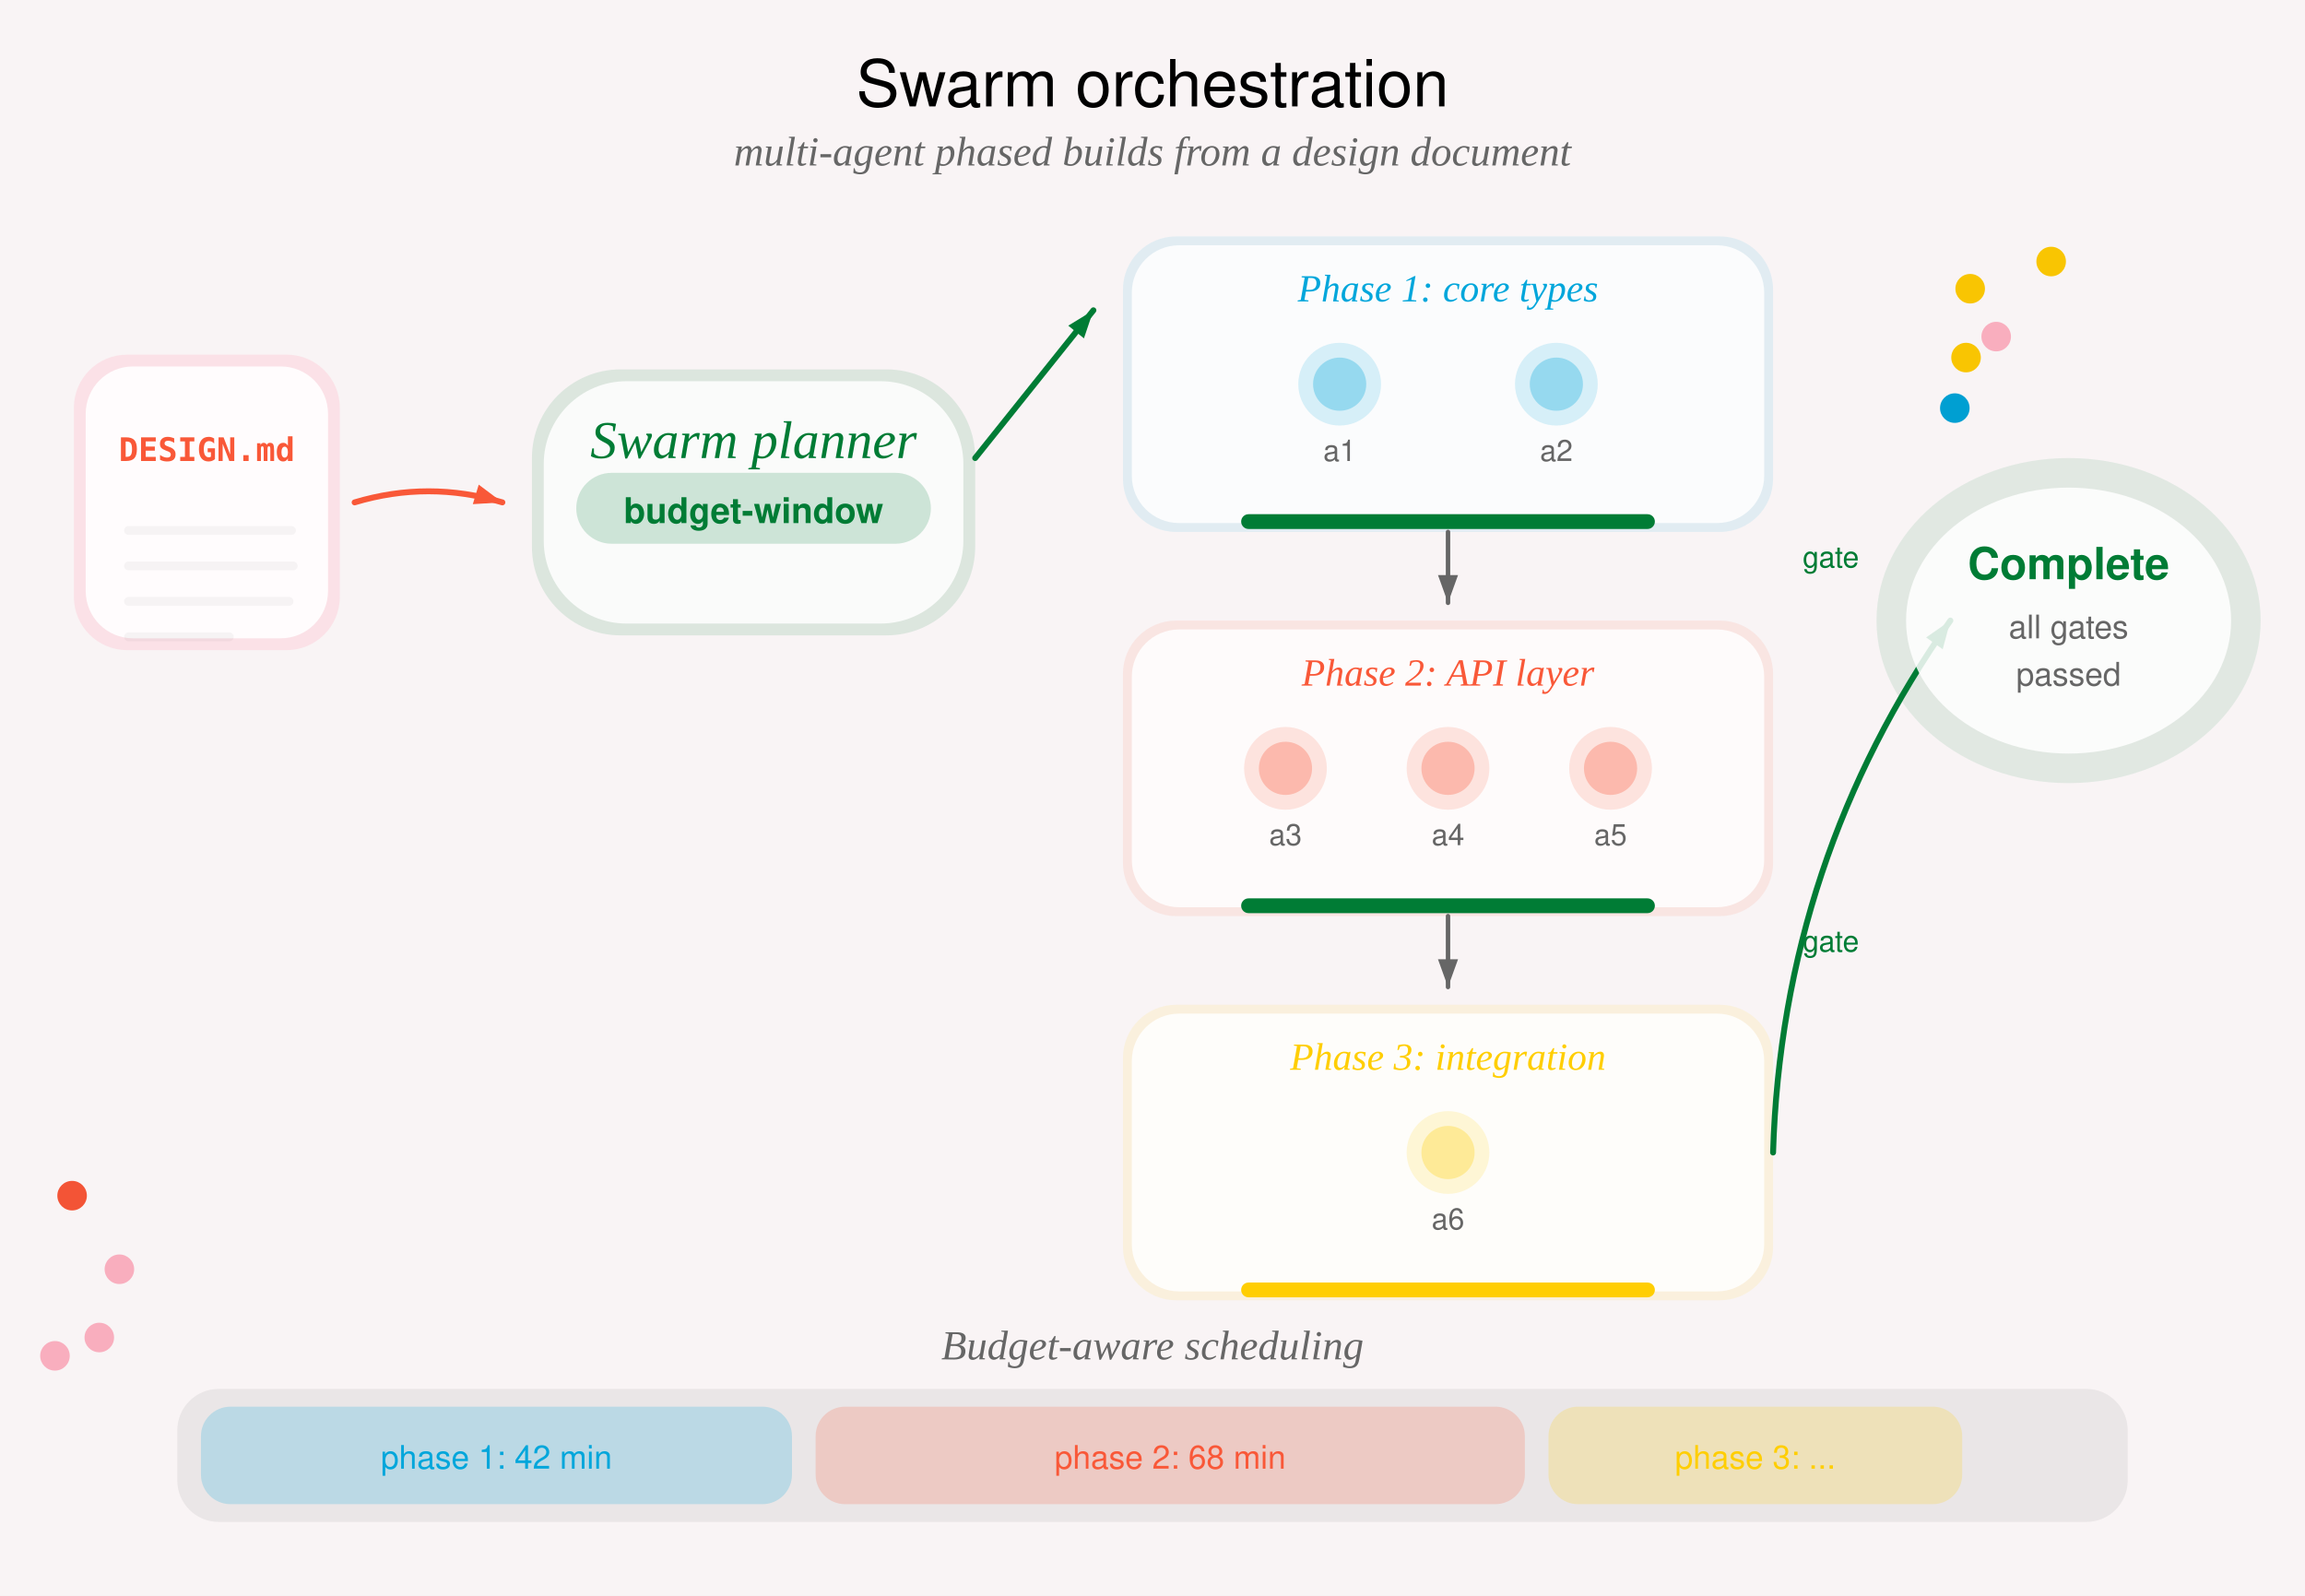
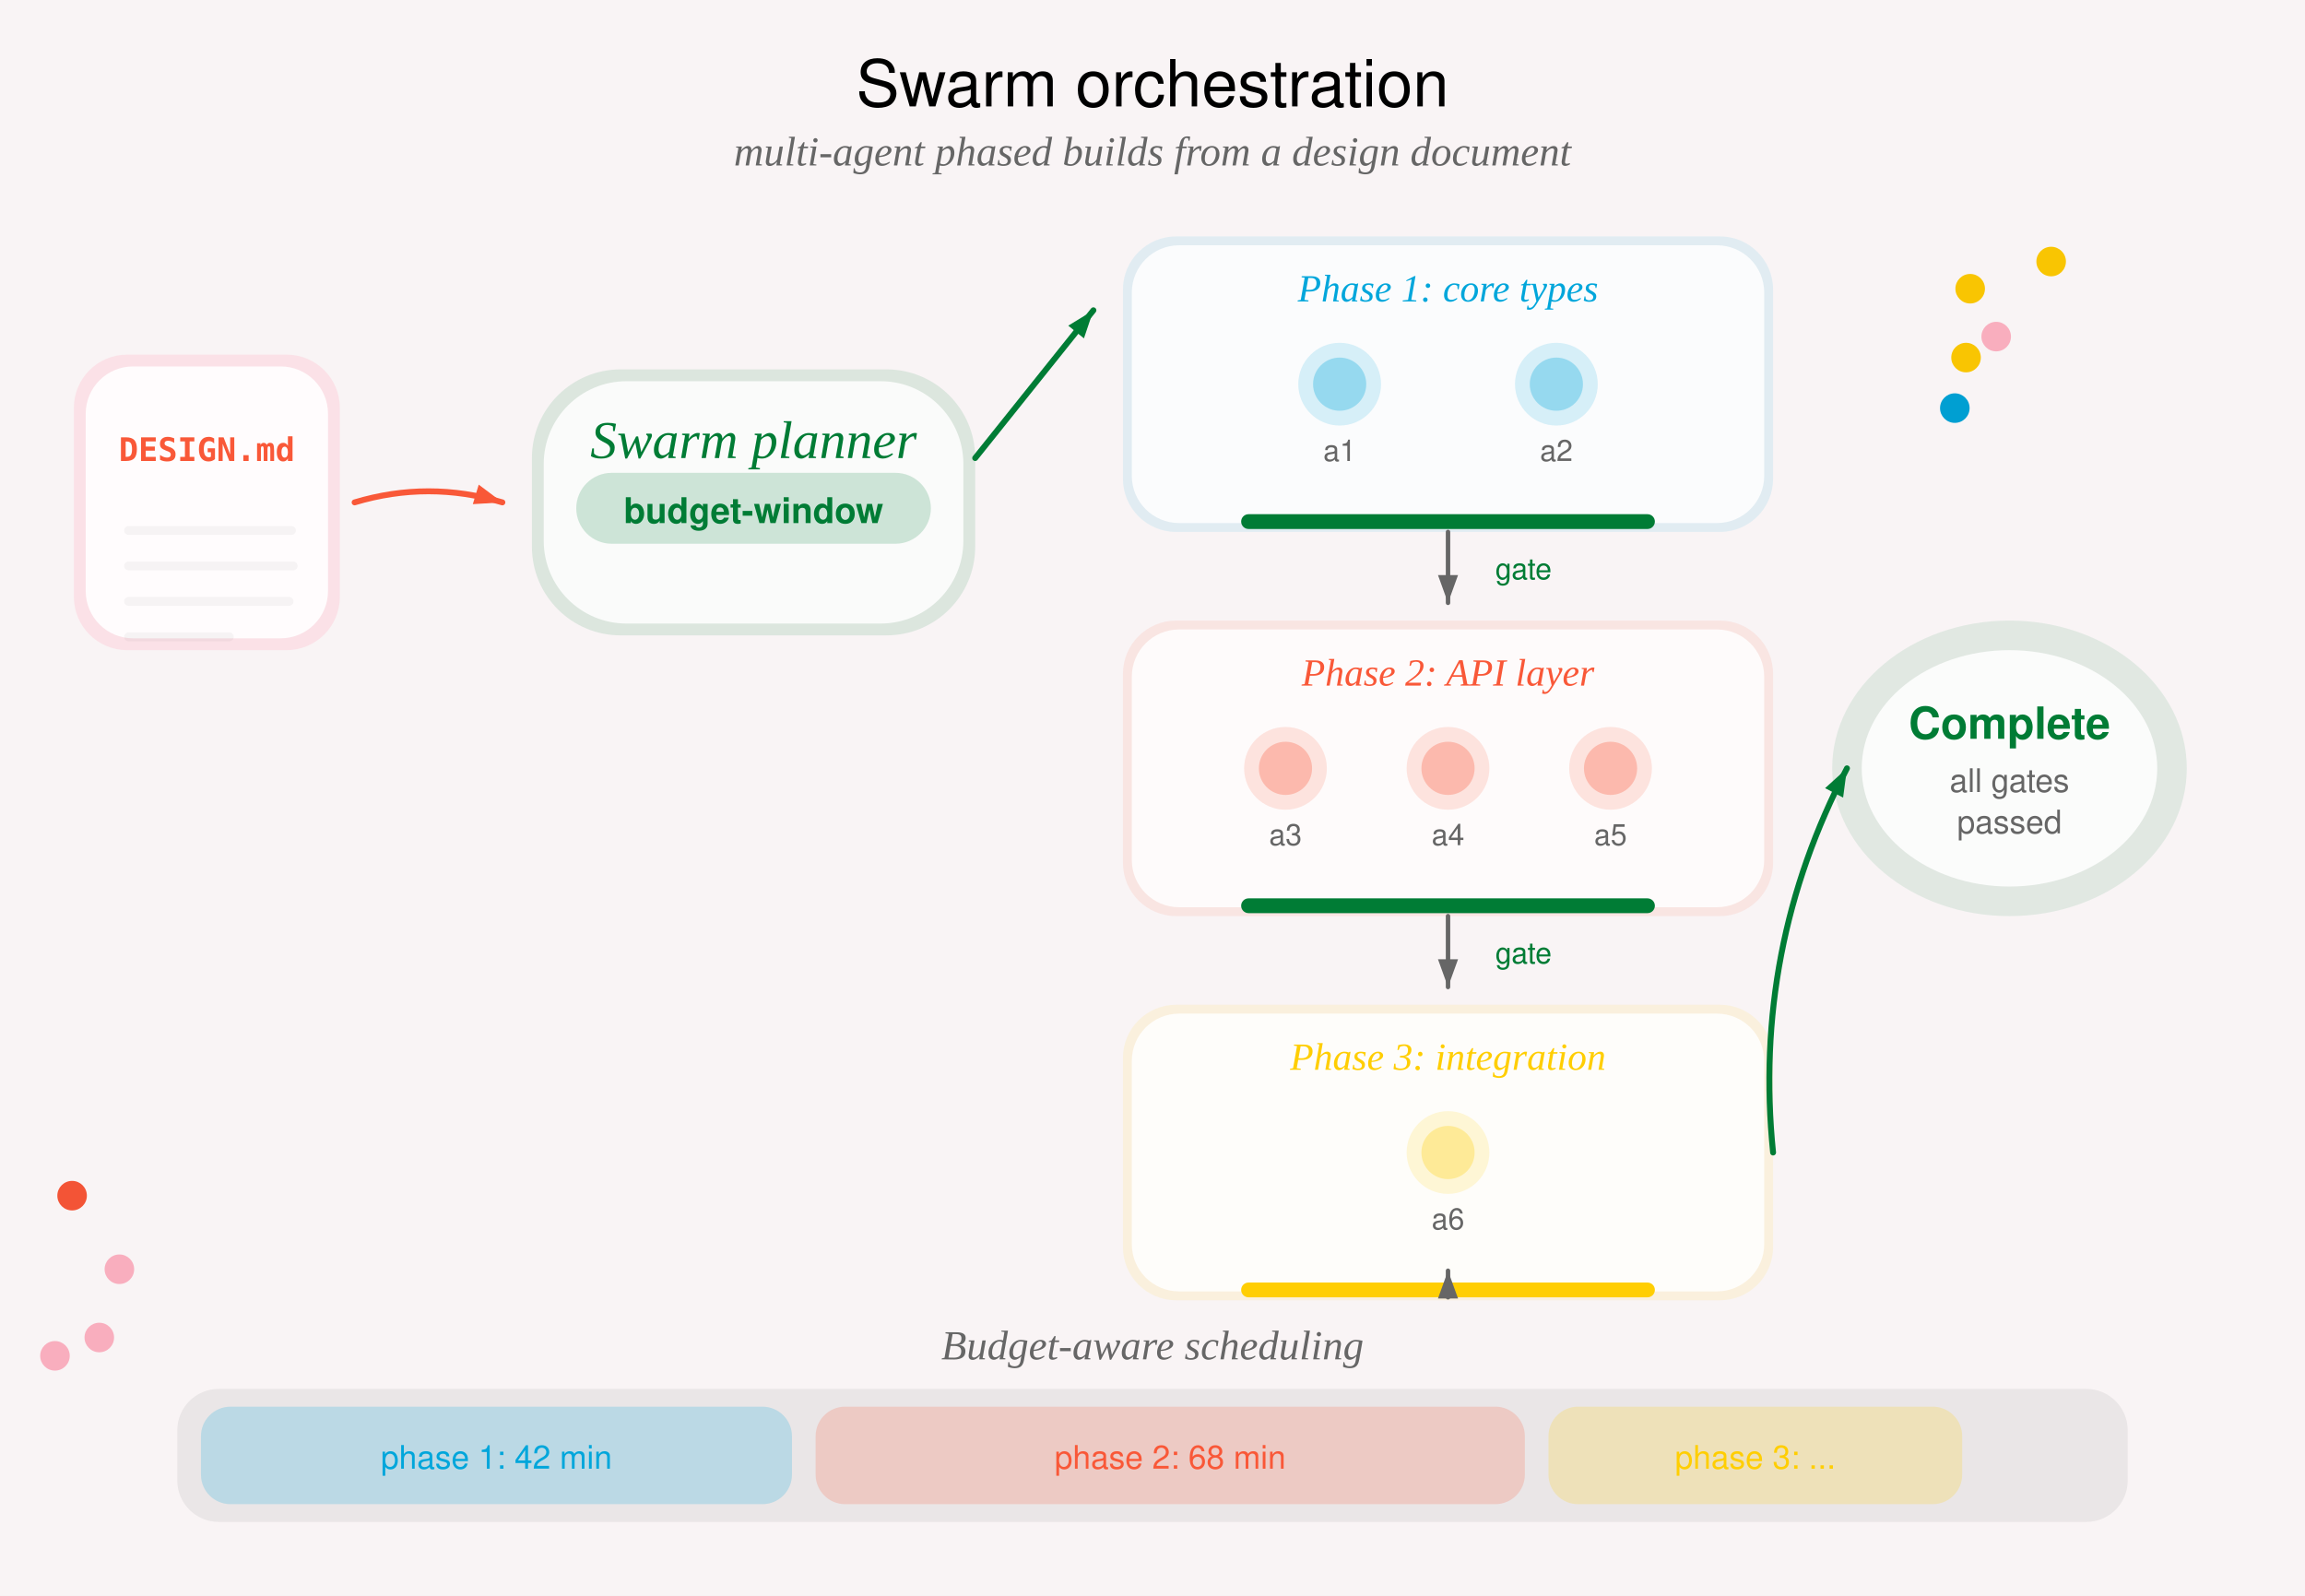
<svg xmlns="http://www.w3.org/2000/svg" viewBox="0 0 780 540" width="780" height="540">
  <defs>
    <style>
      .heading { font-family: Helvetica, Arial, sans-serif; }
      .subheading { font-family: 'Times New Roman', Times, serif; font-style: italic; }
      .body { font-family: Helvetica, Arial, sans-serif; }
      .mono { font-family: 'IBM Plex Mono', 'SF Mono', monospace; }
    </style>
  </defs>
  <rect width="780" height="540" fill="#F9F4F5" />
  <text x="390.0" y="36" class="heading" font-size="22" fill="#000000" text-anchor="middle">Swarm orchestration</text>
  <text x="390.0" y="56" class="subheading" font-size="14" fill="#666666" text-anchor="middle">multi-agent phased builds from a design document</text>
  <rect x="25" y="120" width="90" height="100" rx="18" fill="#FFB6C6" opacity="0.3" />
  <rect x="29" y="124" width="82" height="92" rx="16" fill="#FFFFFF" opacity="0.9" />
  <text x="70" y="156" class="mono" font-size="11" fill="#F95838" text-anchor="middle" font-weight="bold">DESIGN.md</text>
  <rect x="42" y="178" width="58.122" height="3" rx="1.5" fill="rgba(0,0,0,0.06)" opacity="0.6" />
  <rect x="42" y="190" width="58.715" height="3" rx="1.5" fill="rgba(0,0,0,0.06)" opacity="0.6" />
  <rect x="42" y="202" width="57.311" height="3" rx="1.5" fill="rgba(0,0,0,0.06)" opacity="0.6" />
  <rect x="42" y="214" width="37.089" height="3" rx="1.5" fill="rgba(0,0,0,0.06)" opacity="0.6" />
  <path d="M 120.0 170.0 Q 145.0 162.5 170.0 170.0" fill="none" stroke="#F95838" stroke-width="2" stroke-linecap="round" />
  <polygon points="170.0,170.0 160.0,170.6 162.0,164.0" fill="#F95838" />
  <rect x="180" y="125" width="150" height="90" rx="30" fill="#007C35" opacity="0.12" />
  <rect x="184" y="129" width="142" height="82" rx="28" fill="#FFFFFF" opacity="0.85" />
  <text x="255.0" y="155" class="subheading" font-size="18" fill="#007C35" text-anchor="middle">Swarm planner</text>
  <rect x="195" y="160" width="120" height="24" rx="12" fill="#007C35" opacity="0.18" />
  <text x="255.0" y="177.0" class="body" font-size="12" fill="#007C35" text-anchor="middle" font-weight="bold">budget-window</text>
  <line x1="330.0" y1="155.0" x2="370.0" y2="105.0" stroke="#007C35" stroke-width="2" stroke-linecap="round" />
  <polygon points="370.0,105.0 366.8,114.5 361.5,110.2" fill="#007C35" />
  <rect x="380" y="80" width="220" height="100" rx="18" fill="#00A6DB" opacity="0.1" />
  <rect x="383" y="83" width="214" height="94" rx="16" fill="#FFFFFF" opacity="0.85" />
  <text x="490.0" y="102" class="subheading" font-size="13" fill="#00A6DB" text-anchor="middle">Phase 1: core types</text>
  <circle cx="453.333" cy="130" r="14" fill="#00A6DB" opacity="0.15" />
  <circle cx="453.333" cy="130" r="9" fill="#00A6DB" opacity="0.3" />
  <text x="453.333" y="156" class="body" font-size="10" fill="#666666" text-anchor="middle">a1</text>
  <circle cx="526.667" cy="130" r="14" fill="#00A6DB" opacity="0.15" />
  <circle cx="526.667" cy="130" r="9" fill="#00A6DB" opacity="0.3" />
  <text x="526.667" y="156" class="body" font-size="10" fill="#666666" text-anchor="middle">a2</text>
  <rect x="420" y="174" width="140" height="5" rx="2.5" fill="#007C35" />
  <line x1="490.0" y1="180.0" x2="490.0" y2="204.0" stroke="#666666" stroke-width="1.5" stroke-linecap="round" />
  <polygon points="490.0,204.0 486.6,194.6 493.4,194.6" fill="#666666" />
-   <text x="610" y="192" class="body" font-size="10" fill="#007C35" text-anchor="start">gate</text>
+   <text x="506.0" y="196" class="body" font-size="10" fill="#007C35" text-anchor="start">gate</text>
  <rect x="380" y="210" width="220" height="100" rx="18" fill="#F95838" opacity="0.1" />
  <rect x="383" y="213" width="214" height="94" rx="16" fill="#FFFFFF" opacity="0.85" />
  <text x="490.0" y="232" class="subheading" font-size="13" fill="#F95838" text-anchor="middle">Phase 2: API layer</text>
  <circle cx="435.0" cy="260" r="14" fill="#F95838" opacity="0.15" />
  <circle cx="435.0" cy="260" r="9" fill="#F95838" opacity="0.3" />
  <text x="435.0" y="286" class="body" font-size="10" fill="#666666" text-anchor="middle">a3</text>
  <circle cx="490.0" cy="260" r="14" fill="#F95838" opacity="0.15" />
  <circle cx="490.0" cy="260" r="9" fill="#F95838" opacity="0.3" />
  <text x="490.0" y="286" class="body" font-size="10" fill="#666666" text-anchor="middle">a4</text>
  <circle cx="545.0" cy="260" r="14" fill="#F95838" opacity="0.15" />
  <circle cx="545.0" cy="260" r="9" fill="#F95838" opacity="0.3" />
  <text x="545.0" y="286" class="body" font-size="10" fill="#666666" text-anchor="middle">a5</text>
  <rect x="420" y="304" width="140" height="5" rx="2.5" fill="#007C35" />
  <line x1="490.0" y1="310.0" x2="490.0" y2="334.0" stroke="#666666" stroke-width="1.5" stroke-linecap="round" />
  <polygon points="490.0,334.0 486.6,324.6 493.4,324.6" fill="#666666" />
-   <text x="610" y="322" class="body" font-size="10" fill="#007C35" text-anchor="start">gate</text>
+   <text x="506.0" y="326" class="body" font-size="10" fill="#007C35" text-anchor="start">gate</text>
  <rect x="380" y="340" width="220" height="100" rx="18" fill="#FFCE02" opacity="0.1" />
  <rect x="383" y="343" width="214" height="94" rx="16" fill="#FFFFFF" opacity="0.85" />
  <text x="490.0" y="362" class="subheading" font-size="13" fill="#FFCE02" text-anchor="middle">Phase 3: integration</text>
  <circle cx="490.0" cy="390" r="14" fill="#FFCE02" opacity="0.15" />
  <circle cx="490.0" cy="390" r="9" fill="#FFCE02" opacity="0.3" />
  <text x="490.0" y="416" class="body" font-size="10" fill="#666666" text-anchor="middle">a6</text>
  <rect x="420" y="434" width="140" height="5" rx="2.5" fill="#FFCE02" />
-   <path d="M 600.0 390.0 Q 603.0 291.0 660.0 210.0" fill="none" stroke="#007C35" stroke-width="2" stroke-linecap="round" />
-   <polygon points="660.0,210.0 657.4,219.7 651.8,215.7" fill="#007C35" />
-   <ellipse cx="700" cy="210" rx="65" ry="55" fill="#007C35" opacity="0.1" />
-   <ellipse cx="700" cy="210" rx="55" ry="45" fill="#FFFFFF" opacity="0.85" />
-   <text x="700" y="196" class="heading" font-size="15" fill="#007C35" text-anchor="middle" font-weight="bold">Complete</text>
-   <text x="700" y="216" class="body" font-size="11" fill="#666666" text-anchor="middle">all gates</text>
-   <text x="700" y="232" class="body" font-size="11" fill="#666666" text-anchor="middle">passed</text>
+   <line x1="490.0" y1="439.0" x2="490.0" y2="430.0" stroke="#666666" stroke-width="1.5" stroke-linecap="round" />
+   <polygon points="490.0,430.0 493.4,439.4 486.6,439.4" fill="#666666" />
+   <ellipse cx="680" cy="260" rx="60" ry="50" fill="#007C35" opacity="0.1" />
+   <ellipse cx="680" cy="260" rx="50" ry="40" fill="#FFFFFF" opacity="0.85" />
+   <text x="680" y="250" class="heading" font-size="15" fill="#007C35" text-anchor="middle" font-weight="bold">Complete</text>
+   <text x="680" y="268" class="body" font-size="11" fill="#666666" text-anchor="middle">all gates</text>
+   <text x="680" y="282" class="body" font-size="11" fill="#666666" text-anchor="middle">passed</text>
+   <path d="M 600.0 390.0 Q 593.0 321.2 625.0 260.0" fill="none" stroke="#007C35" stroke-width="2" stroke-linecap="round" />
+   <polygon points="625.0,260.0 623.7,269.9 617.6,266.7" fill="#007C35" />
  <rect x="60" y="470" width="660" height="45" rx="14" fill="rgba(0,0,0,0.06)" />
  <text x="390.0" y="460" class="subheading" font-size="14" fill="#666666" text-anchor="middle">Budget-aware scheduling</text>
  <rect x="68" y="476" width="200" height="33" rx="10" fill="#00A6DB" opacity="0.2" />
  <text x="168" y="497" class="body" font-size="11" fill="#00A6DB" text-anchor="middle">phase 1: 42 min</text>
  <rect x="276" y="476" width="240" height="33" rx="10" fill="#F95838" opacity="0.2" />
  <text x="396" y="497" class="body" font-size="11" fill="#F95838" text-anchor="middle">phase 2: 68 min</text>
  <rect x="524" y="476" width="140" height="33" rx="10" fill="#FFCE02" opacity="0.2" />
  <text x="594" y="497" class="body" font-size="11" fill="#FFCE02" text-anchor="middle">phase 3: ...</text>
  <g style="mix-blend-mode: multiply">
    <circle cx="675.5" cy="113.9" r="5" fill="#FFB6C6" />
    <circle cx="661.5" cy="138.1" r="5" fill="#00A6DB" />
    <circle cx="666.7" cy="97.7" r="5" fill="#FFCE02" />
    <circle cx="694.1" cy="88.5" r="5" fill="#FFCE02" />
    <circle cx="665.3" cy="121.0" r="5" fill="#FFCE02" />
  </g>
  <g style="mix-blend-mode: multiply">
    <circle cx="24.4" cy="404.6" r="5" fill="#F95838" />
    <circle cx="33.6" cy="452.6" r="5" fill="#FFB6C6" />
    <circle cx="18.6" cy="458.8" r="5" fill="#FFB6C6" />
    <circle cx="40.4" cy="429.5" r="5" fill="#FFB6C6" />
  </g>
</svg>
